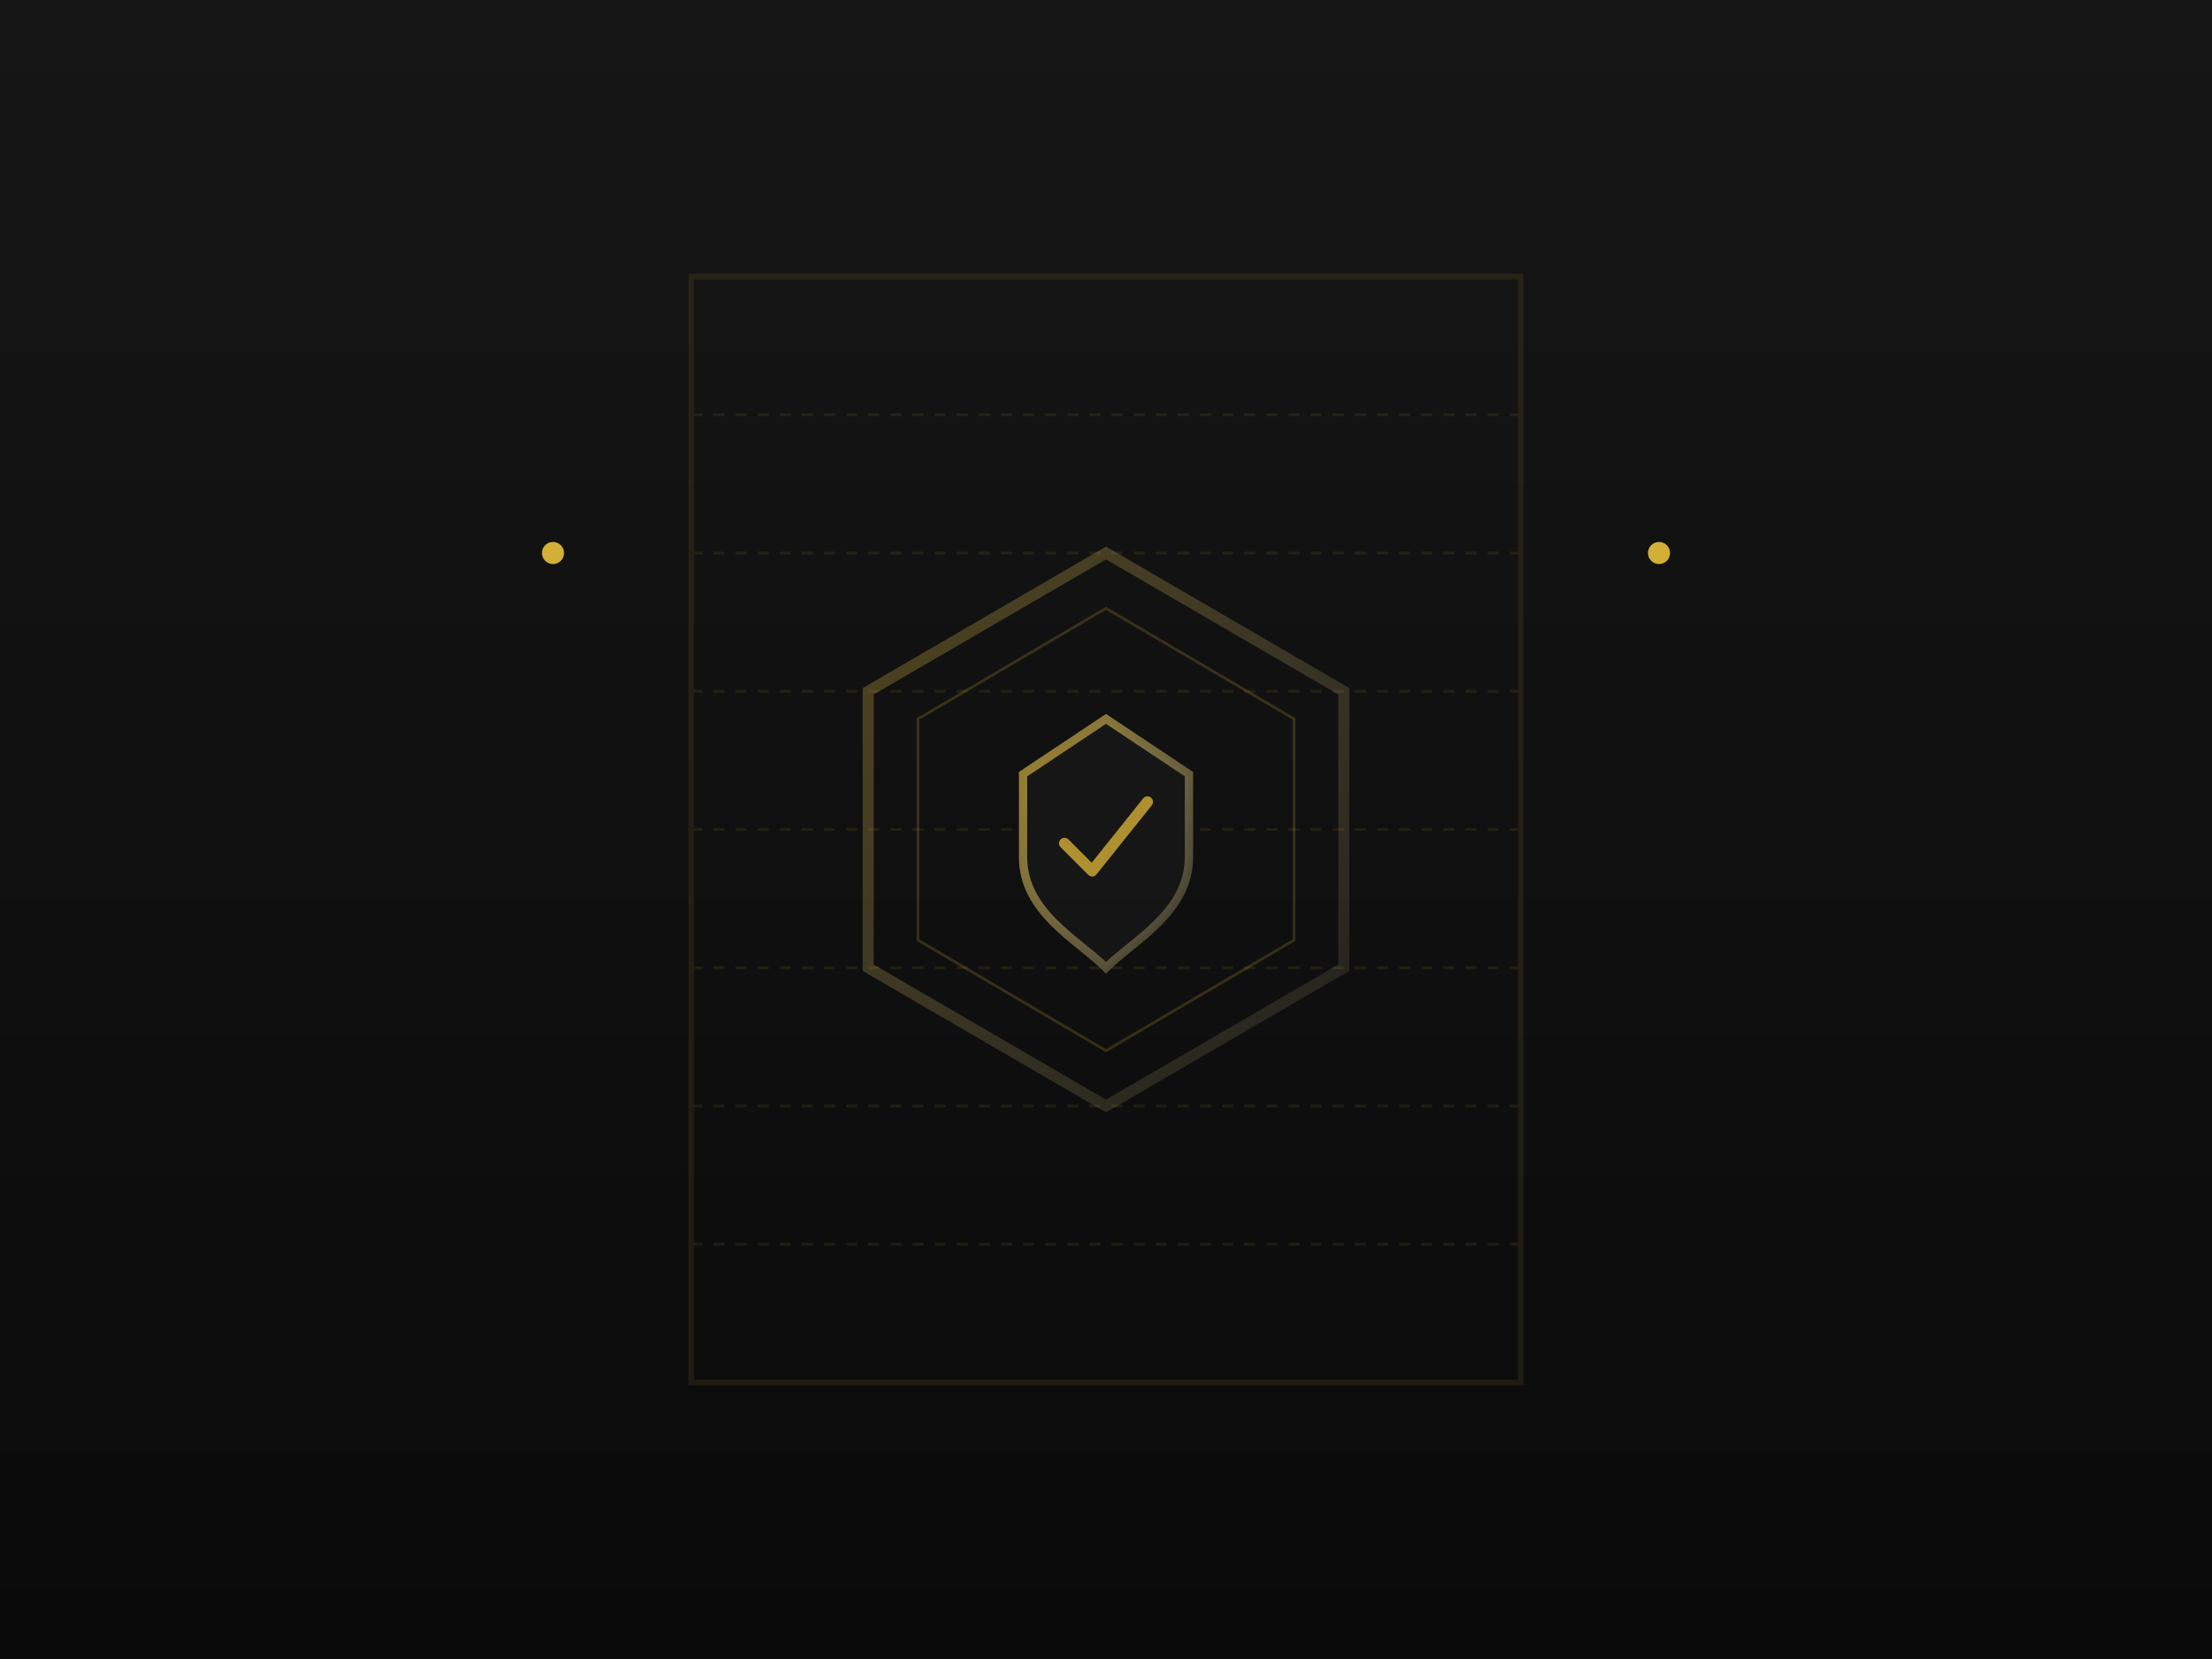
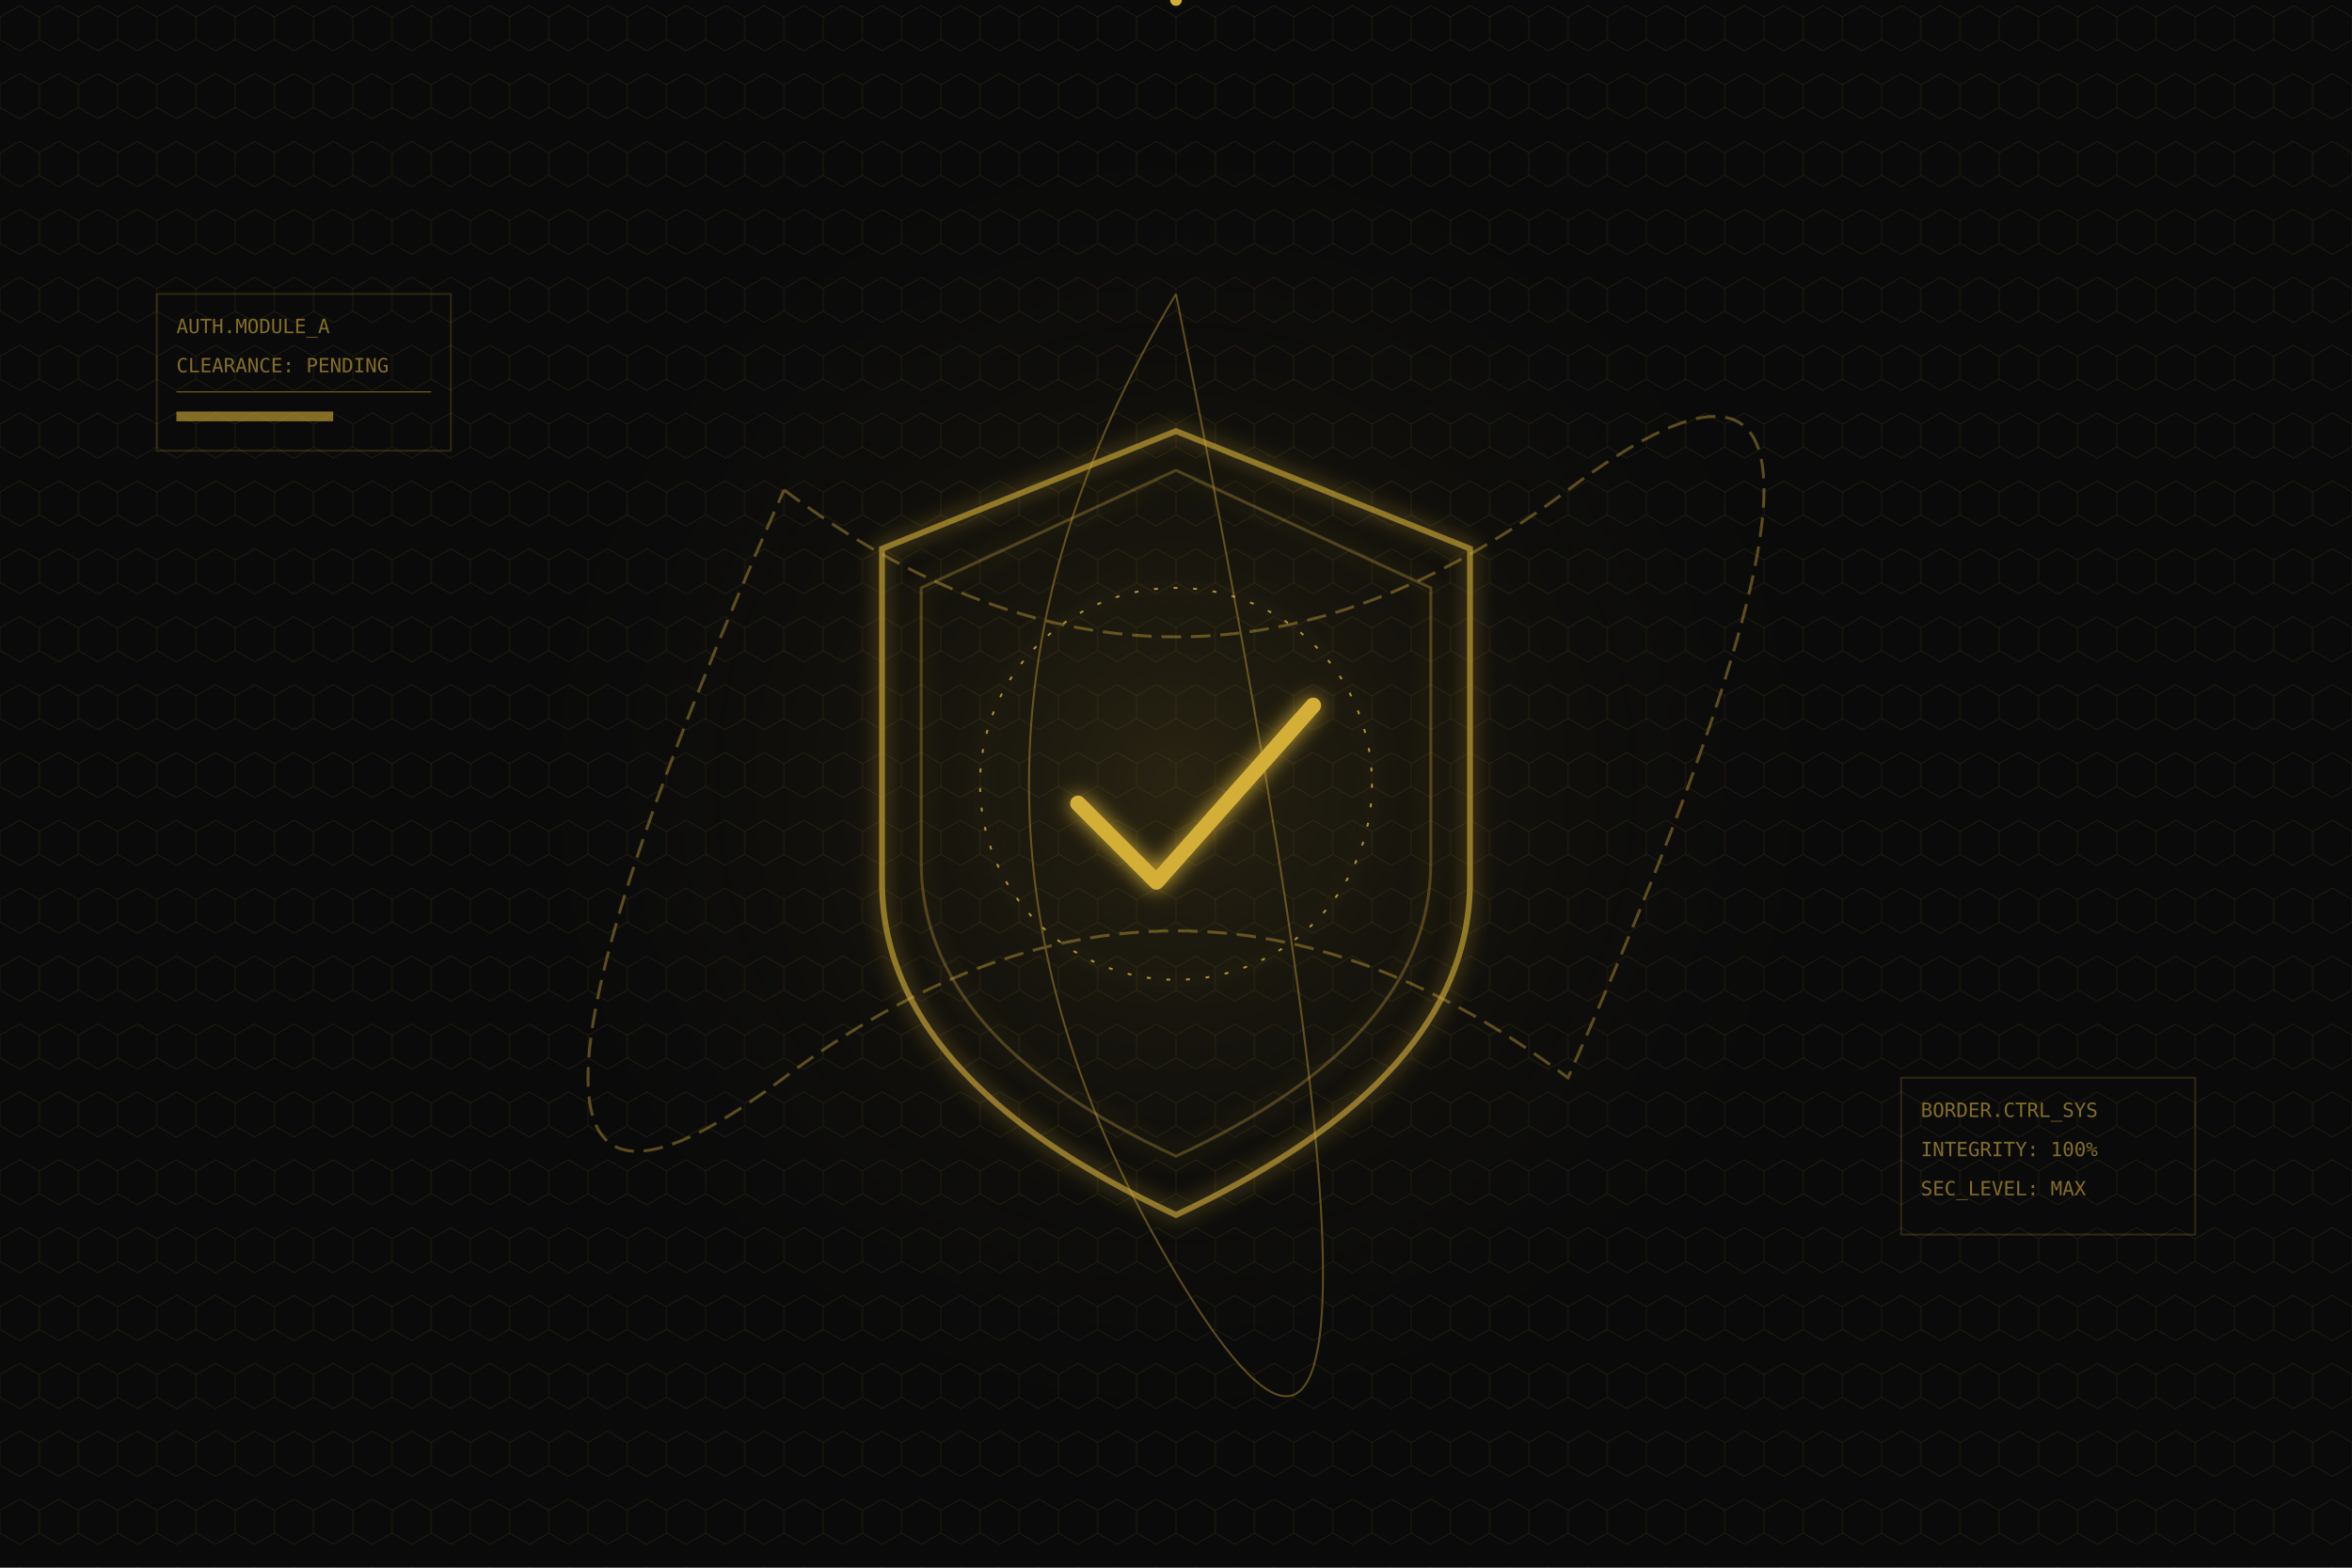
- <svg xmlns="http://www.w3.org/2000/svg" viewBox="0 0 800 600" width="100%" height="100%">
+ <svg xmlns="http://www.w3.org/2000/svg" viewBox="0 0 1200 800" width="100%" height="100%">
  <defs>
-     <linearGradient id="gold-grad" x1="0%" y1="0%" x2="100%" y2="100%">
-       <stop offset="0%" stop-color="#D4AF37" stop-opacity="0.8" />
-       <stop offset="100%" stop-color="#F3E5AB" stop-opacity="0.2" />
+     <radialGradient id="cyber-glow" cx="50%" cy="50%" r="50%" fx="50%" fy="50%">
+       <stop offset="0%" stop-color="#D4AF37" stop-opacity="0.15" />
+       <stop offset="100%" stop-color="#111111" stop-opacity="0" />
+     </radialGradient>
+     <linearGradient id="scan-line" x1="0%" y1="0%" x2="100%" y2="0%">
+       <stop offset="0%" stop-color="#D4AF37" stop-opacity="0" />
+       <stop offset="50%" stop-color="#D4AF37" stop-opacity="0.8" />
+       <stop offset="100%" stop-color="#D4AF37" stop-opacity="0" />
    </linearGradient>
-     <linearGradient id="bg-grad" x1="0%" y1="0%" x2="0%" y2="100%">
-       <stop offset="0%" stop-color="#161616" />
-       <stop offset="100%" stop-color="#0a0a0a" />
-     </linearGradient>
+     <pattern id="hex-grid" width="40" height="69.282" patternUnits="userSpaceOnUse" patternTransform="scale(0.5)">
+       <path d="M 40 17.321 L 20 5.774 L 0 17.321 L 0 40.415 L 20 51.962 L 40 40.415 Z" fill="none" stroke="#D4AF37" stroke-width="0.5" stroke-opacity="0.2" />
+       <path d="M 40 63.507 L 20 51.962 L 0 63.507 L 0 86.601 L 20 98.148 L 40 86.601 Z" fill="none" stroke="#D4AF37" stroke-width="0.5" stroke-opacity="0.2" transform="translate(20, 34.641)" />
+     </pattern>
+     <filter id="glow-effect" x="-20%" y="-20%" width="140%" height="140%">
+       <feGaussianBlur stdDeviation="5" result="blur" />
+       <feComposite in="SourceGraphic" in2="blur" operator="over" />
+     </filter>
  </defs>
-   <rect width="100%" height="100%" fill="url(#bg-grad)" />
-   <g opacity="0.1" stroke="#D4AF37" stroke-width="1">
-     <rect x="250" y="100" width="300" height="400" fill="none" stroke-width="2" />
-     <line x1="250" y1="150" x2="550" y2="150" stroke-dasharray="4 4" />
-     <line x1="250" y1="200" x2="550" y2="200" stroke-dasharray="4 4" />
-     <line x1="250" y1="250" x2="550" y2="250" stroke-dasharray="4 4" />
-     <line x1="250" y1="300" x2="550" y2="300" stroke-dasharray="4 4" />
-     <line x1="250" y1="350" x2="550" y2="350" stroke-dasharray="4 4" />
-     <line x1="250" y1="400" x2="550" y2="400" stroke-dasharray="4 4" />
-     <line x1="250" y1="450" x2="550" y2="450" stroke-dasharray="4 4" />
+   <rect width="100%" height="100%" fill="#0A0A0A" />
+   <rect width="100%" height="100%" fill="url(#hex-grid)" />
+   <circle cx="600" cy="400" r="350" fill="url(#cyber-glow)" />
+   <g transform="translate(600, 400)">
+     <g opacity="0.4">
+       <path d="M -200,-150 Q 0,0 200,-150 T 200,150 Q 0,0 -200,150 T -200,-150" fill="none" stroke="#D4AF37" stroke-width="1.5" stroke-dasharray="10 5">
+         <animateTransform attributeName="transform" type="rotate" from="0" to="360" dur="20s" repeatCount="indefinite" />
+       </path>
+       <path d="M 0,-250 Q -150,0 0,250 T 0,-250" fill="none" stroke="#D4AF37" stroke-width="1">
+         <animateTransform attributeName="transform" type="rotate" from="360" to="0" dur="30s" repeatCount="indefinite" />
+       </path>
+     </g>
  </g>
-   <polygon points="400,200 486,250 486,350 400,400 314,350 314,250" fill="none" stroke="url(#gold-grad)" stroke-width="4" opacity="0.4" />
-   <polygon points="400,220 468,260 468,340 400,380 332,340 332,260" fill="none" stroke="#D4AF37" stroke-width="1" opacity="0.2" />
-   <g transform="translate(400, 300)">
-     <path d="M-30,-20 L0,-40 L30,-20 L30,10 C30,30 10,40 0,50 C-10,40 -30,30 -30,10 Z" fill="#161616" stroke="url(#gold-grad)" stroke-width="3" opacity="0.9" />
-     <path d="M-15,5 L-5,15 L15,-10" fill="none" stroke="#D4AF37" stroke-width="4" stroke-linecap="round" stroke-linejoin="round" opacity="0.8" />
+   <g transform="translate(600, 400)" filter="url(#glow-effect)">
+     <path d="M 0,-180 L 150,-120 L 150,50 Q 150,150 0,220 Q -150,150 -150,50 L -150,-120 Z" fill="none" stroke="#D4AF37" stroke-width="3" opacity="0.6" />
+     <path d="M 0,-160 L 130,-100 L 130,40 Q 130,130 0,190 Q -130,130 -130,40 L -130,-100 Z" fill="none" stroke="#D4AF37" stroke-width="1.5" opacity="0.3" />
+     <path d="M -50,10 L -10,50 L 70,-40" fill="none" stroke="#D4AF37" stroke-width="8" stroke-linecap="round" stroke-linejoin="round" />
+     <circle cx="0" cy="0" r="100" fill="none" stroke="#D4AF37" stroke-width="1" stroke-dasharray="2 8" opacity="0.8">
+       <animateTransform attributeName="transform" type="rotate" from="0" to="-360" dur="10s" repeatCount="indefinite" />
+     </circle>
  </g>
-   <line x1="200" y1="200" x2="600" y2="200" stroke="url(#gold-grad)" stroke-width="4" opacity="0.6">
-     <animate attributeName="y1" values="150;450;150" dur="4s" repeatCount="indefinite" />
-     <animate attributeName="y2" values="150;450;150" dur="4s" repeatCount="indefinite" />
-   </line>
-   <circle cx="200" cy="200" r="4" fill="#D4AF37">
-     <animate attributeName="cy" values="150;450;150" dur="4s" repeatCount="indefinite" />
-   </circle>
-   <circle cx="600" cy="200" r="4" fill="#D4AF37">
-     <animate attributeName="cy" values="150;450;150" dur="4s" repeatCount="indefinite" />
-   </circle>
+   <g>
+     <line x1="200" y1="0" x2="1000" y2="0" stroke="url(#scan-line)" stroke-width="4" filter="url(#glow-effect)">
+       <animate attributeName="y1" values="100;700;100" dur="5s" repeatCount="indefinite" keyTimes="0;0.5;1" calcMode="linear" />
+       <animate attributeName="y2" values="100;700;100" dur="5s" repeatCount="indefinite" keyTimes="0;0.5;1" calcMode="linear" />
+     </line>
+     <circle cx="600" cy="0" r="3" fill="#D4AF37" filter="url(#glow-effect)">
+       <animate attributeName="cy" values="100;700;100" dur="5s" repeatCount="indefinite" />
+     </circle>
+   </g>
+   <g font-family="monospace" font-size="10" fill="#D4AF37" opacity="0.6">
+     <g transform="translate(80, 150)">
+       <rect x="0" y="0" width="150" height="80" fill="none" stroke="#D4AF37" stroke-width="1" opacity="0.3" />
+       <text x="10" y="20">AUTH.MODULE_A</text>
+       <text x="10" y="40">CLEARANCE: PENDING</text>
+       <line x1="10" y1="50" x2="140" y2="50" stroke="#D4AF37" stroke-width="0.5" />
+       <rect x="10" y="60" width="80" height="5" fill="#D4AF37">
+         <animate attributeName="width" values="10;130;80" dur="3s" repeatCount="indefinite" />
+       </rect>
+     </g>
+     <g transform="translate(970, 550)">
+       <rect x="0" y="0" width="150" height="80" fill="none" stroke="#D4AF37" stroke-width="1" opacity="0.3" />
+       <text x="10" y="20">BORDER.CTRL_SYS</text>
+       <text x="10" y="40">INTEGRITY: 100%</text>
+       <text x="10" y="60">SEC_LEVEL: MAX</text>
+     </g>
+   </g>
</svg>
